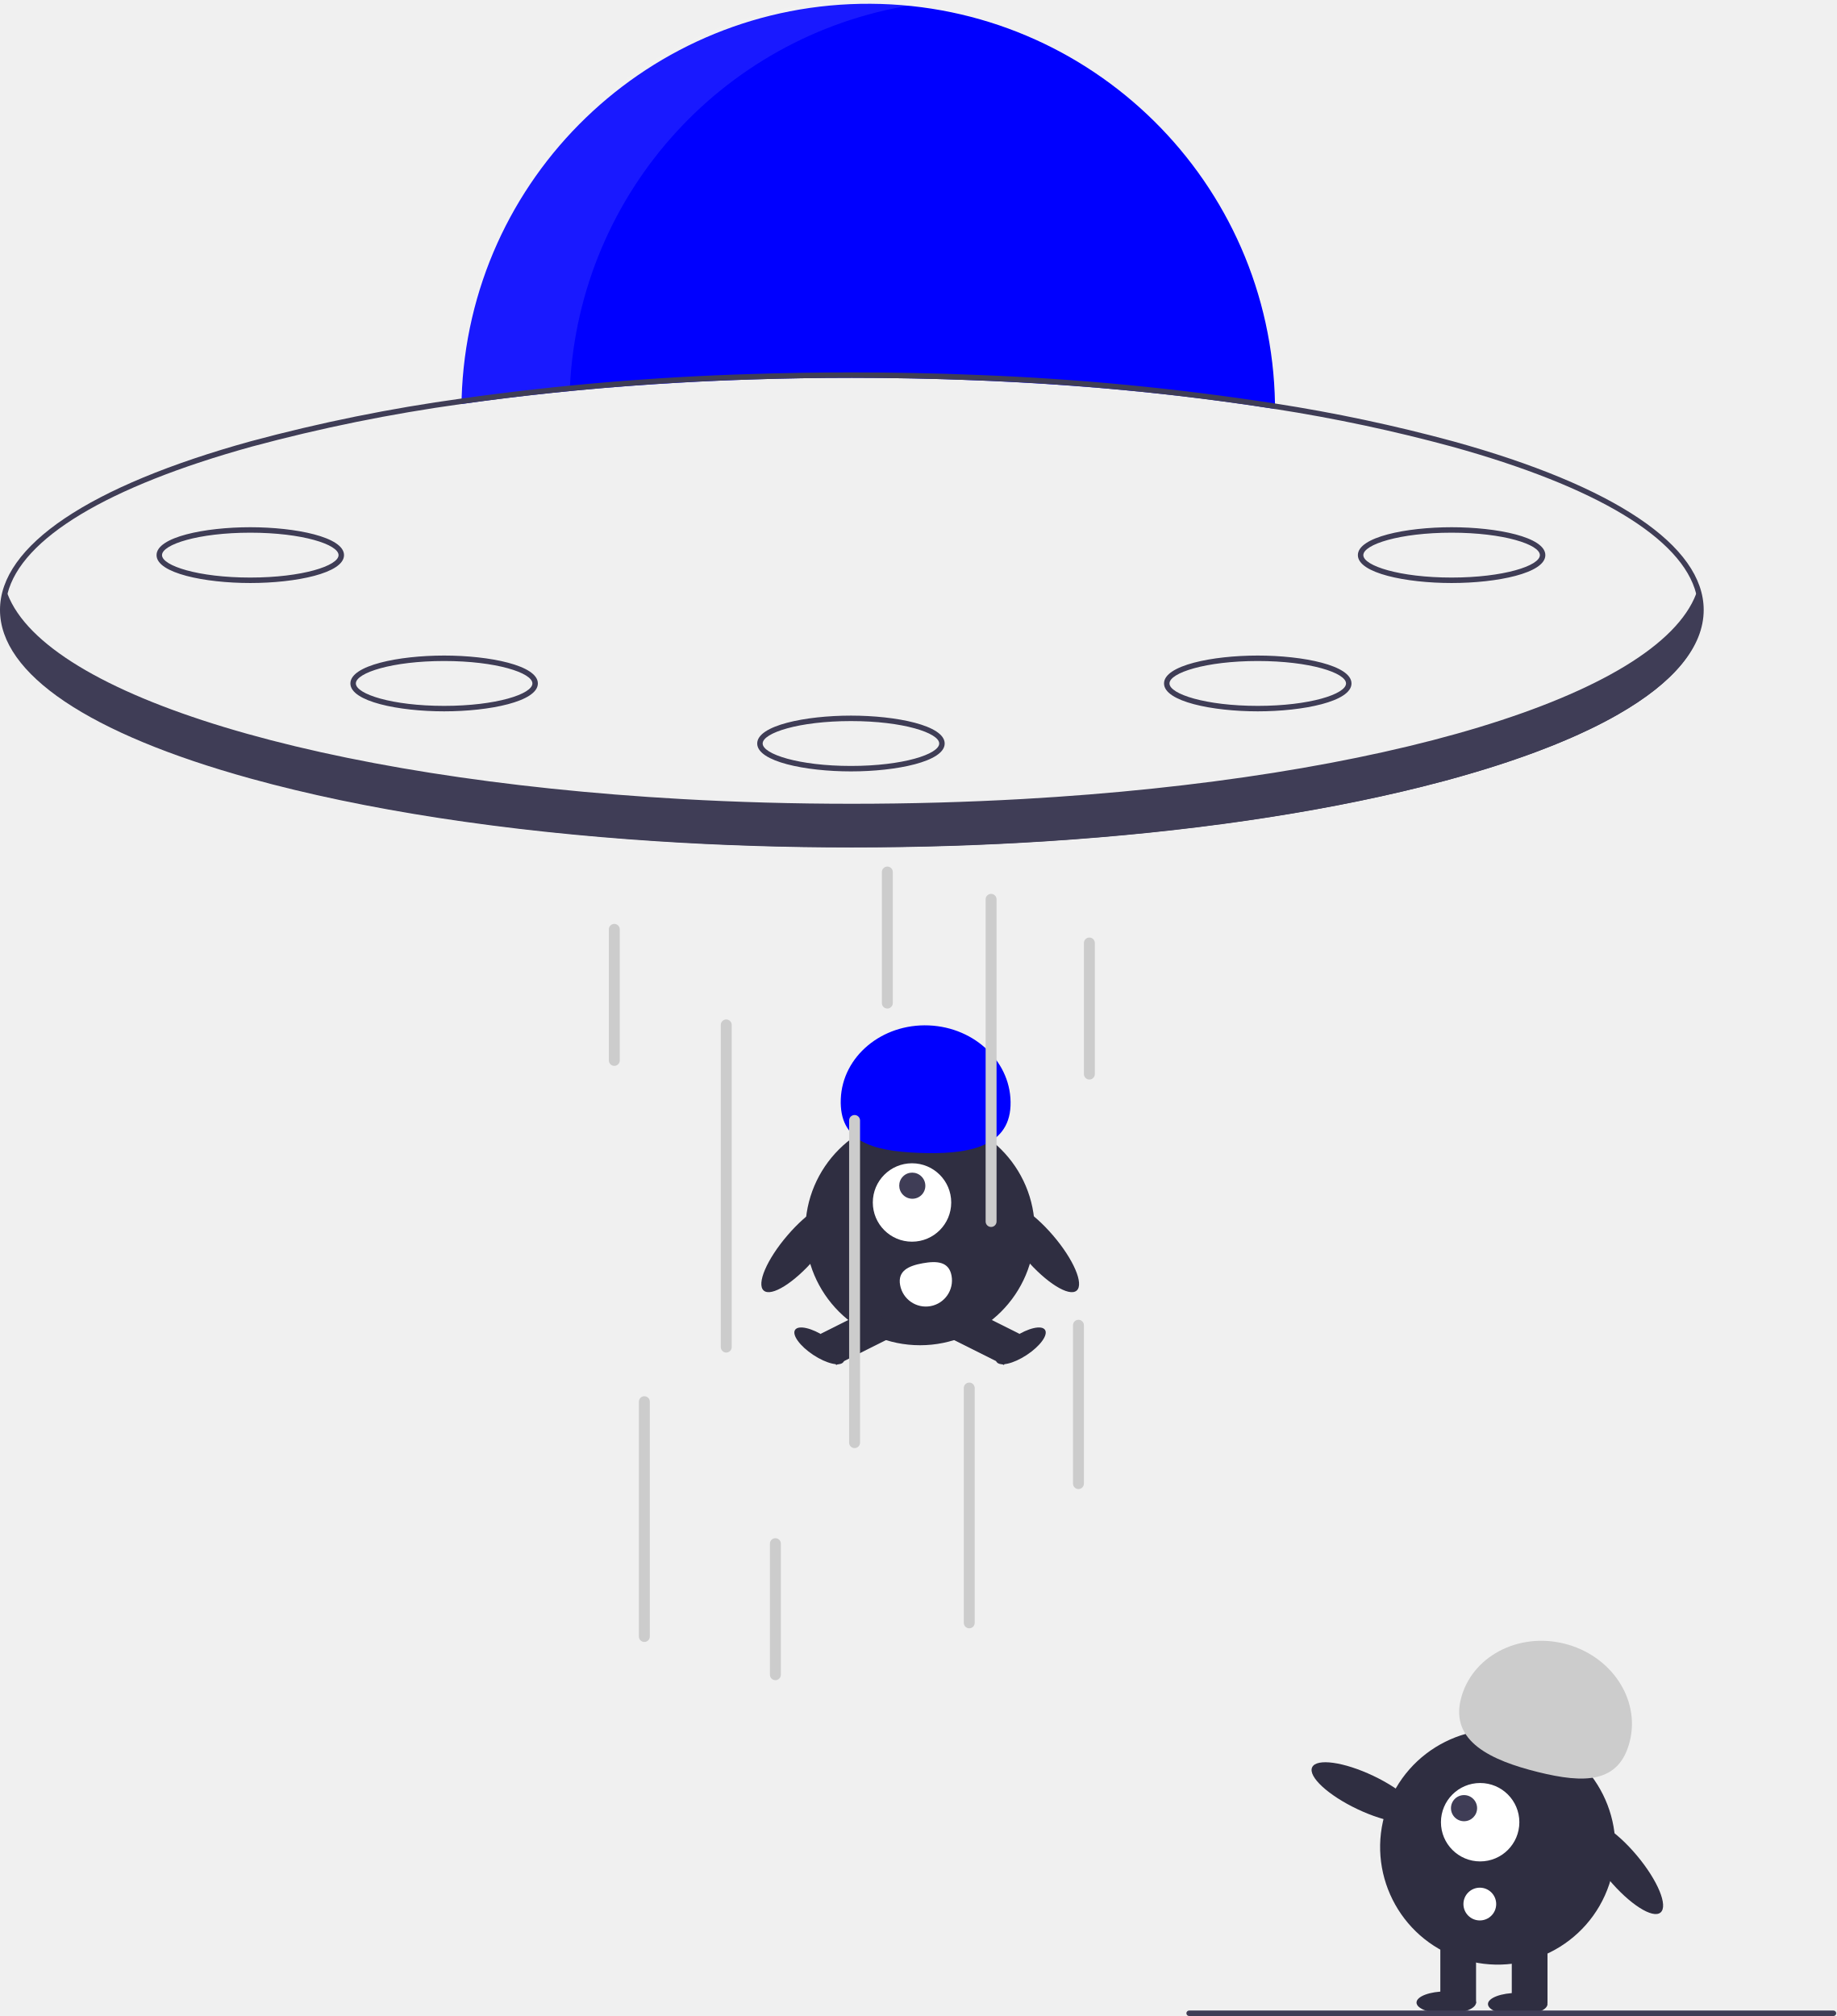
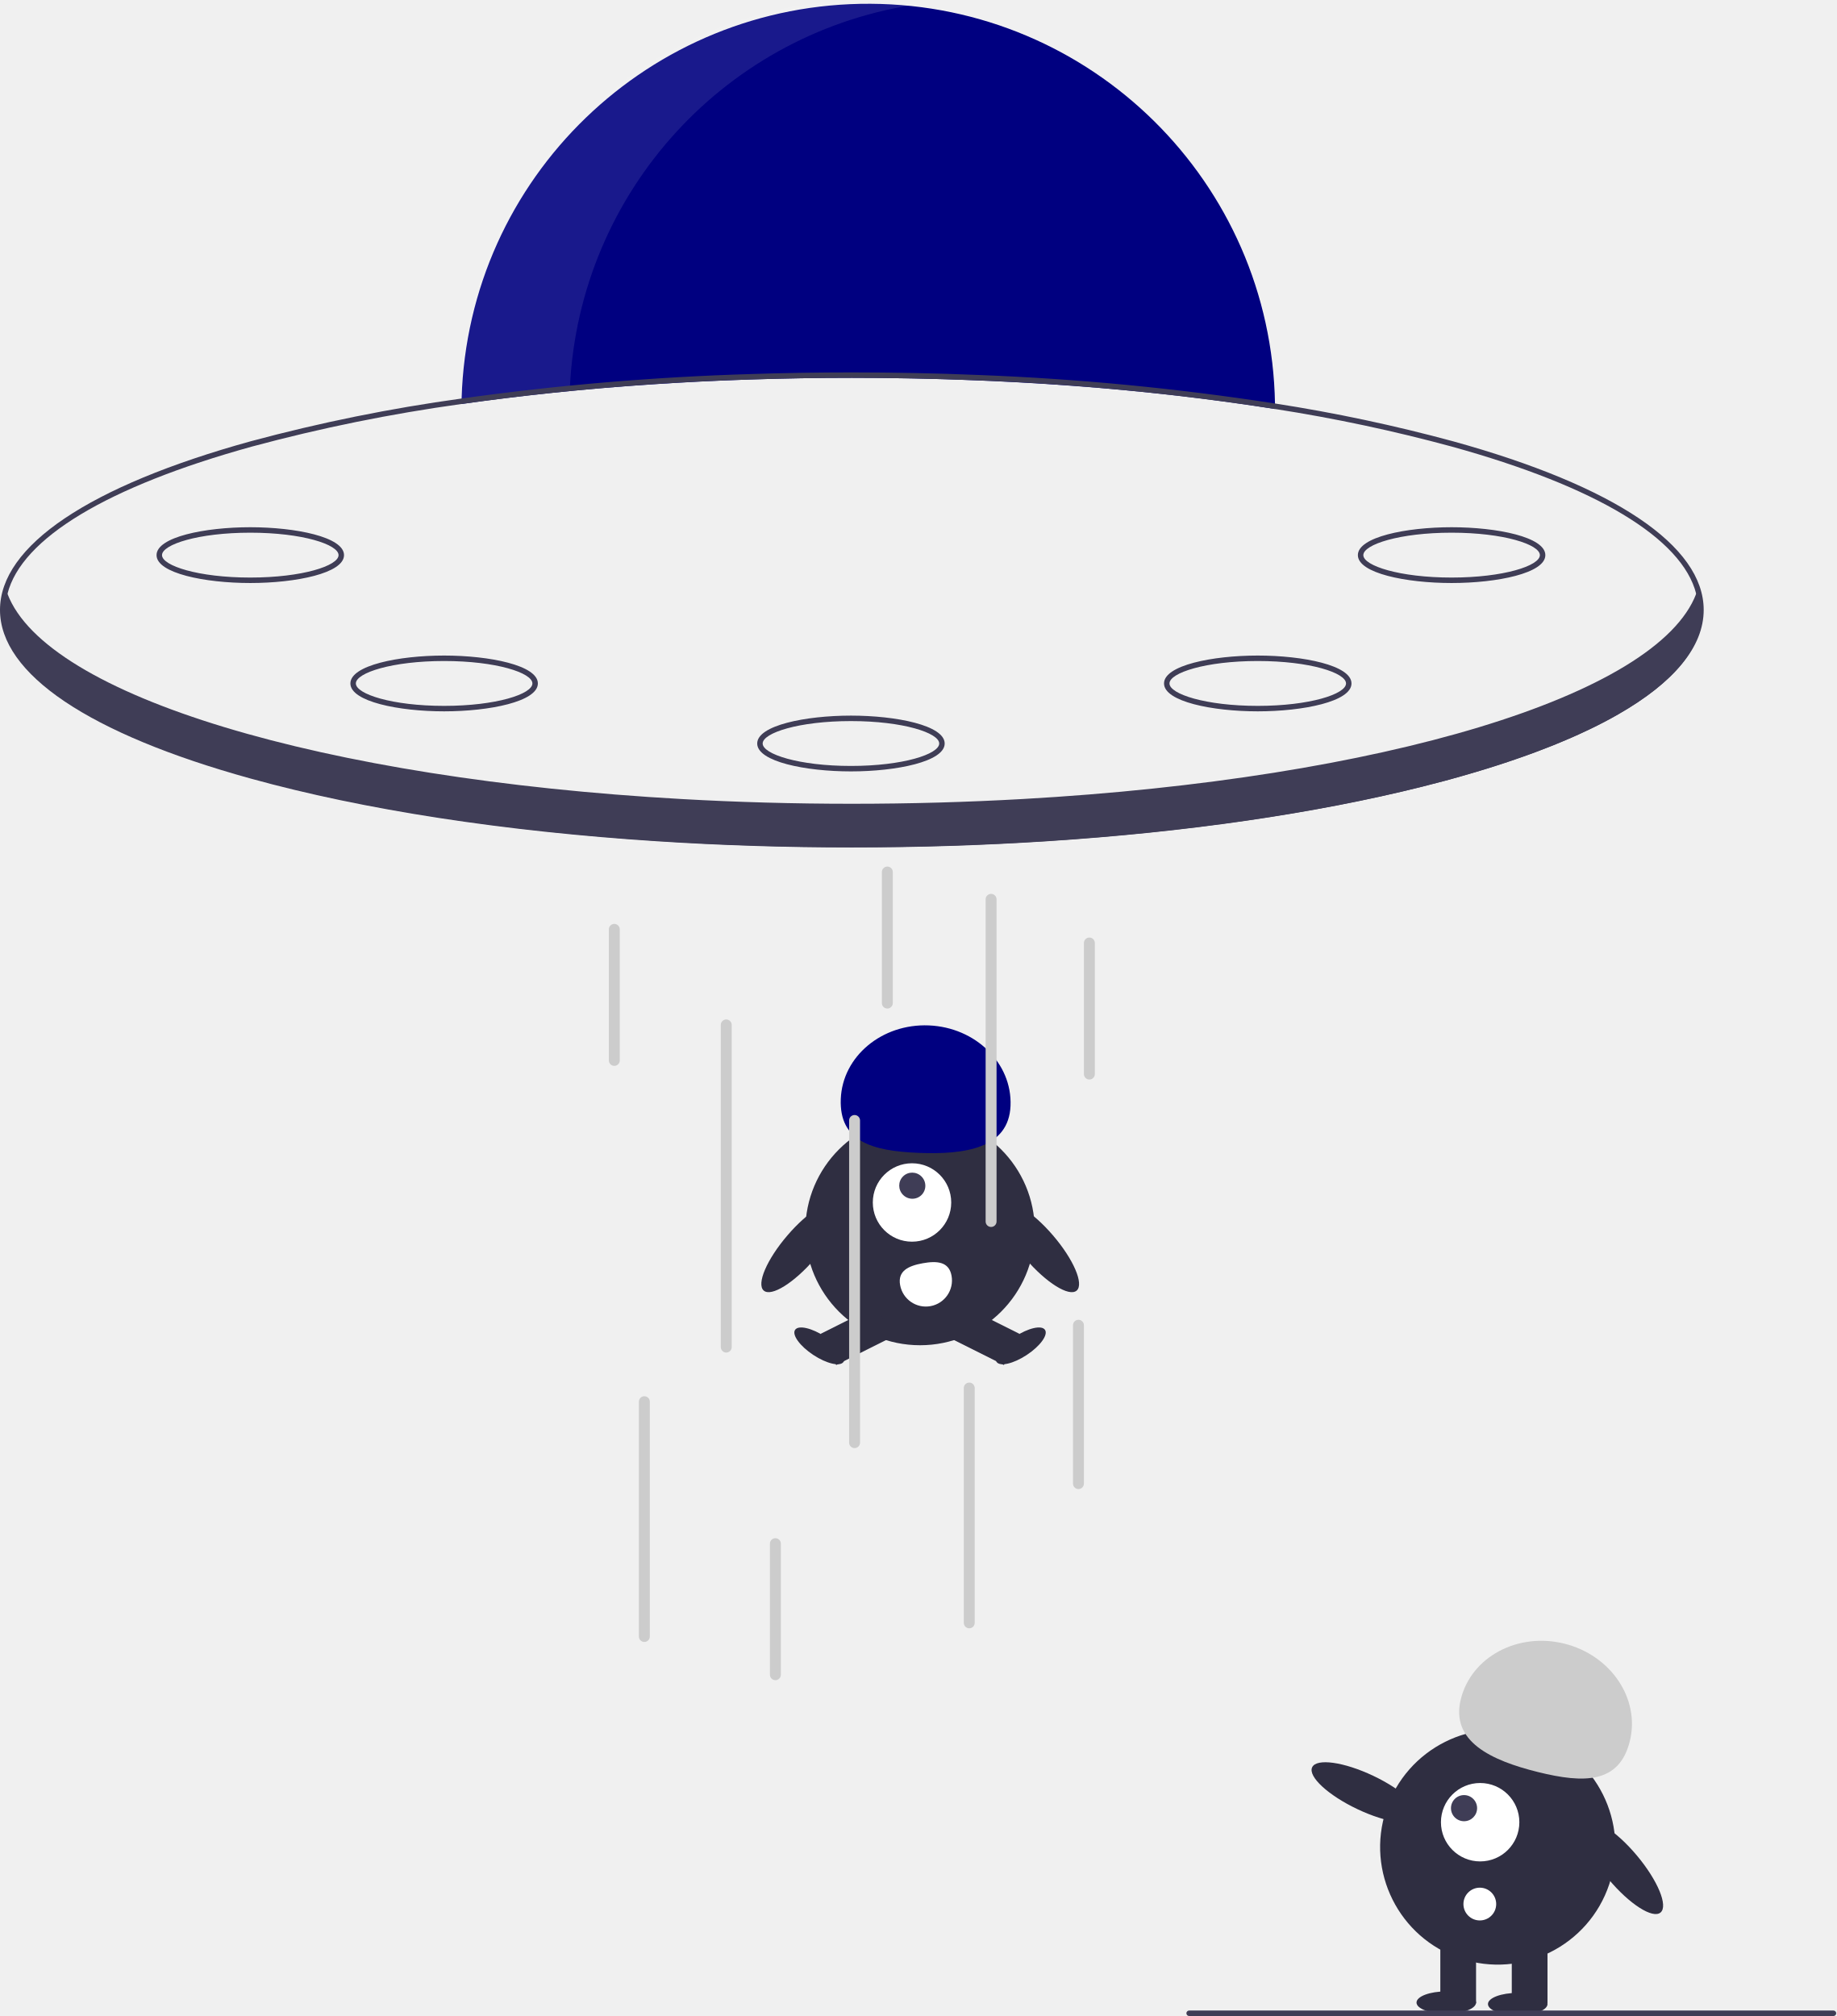
<svg xmlns="http://www.w3.org/2000/svg" data-name="Layer 1" width="672.532" height="738.394" viewBox="0 0 672.532 738.394">
-   <path d="M730.734,230.607c-46.62-7.44-99.71-11.41-155-11.41-50.6,0-99.35,3.32-142.98,9.58.01-.67.02-1.34.05-2.01a148.999,148.999,0,0,1,297.91,1.82C730.724,229.267,730.734,229.937,730.734,230.607Z" transform="translate(-263.7342 -80.80301)" fill="#0000ff" />
+   <path d="M730.734,230.607c-46.62-7.44-99.71-11.41-155-11.41-50.6,0-99.35,3.32-142.98,9.58.01-.67.02-1.34.05-2.01a148.999,148.999,0,0,1,297.91,1.82C730.724,229.267,730.734,229.937,730.734,230.607Z" transform="translate(-263.7342 -80.80301)" fill="#000080" />
  <g opacity="0.1">
    <path d="M601.285,82.144A149.047,149.047,0,0,0,432.353,225.373c-.03.67-.04,1.34-.05,2.01,12.962-1.86,26.385-3.454,40.165-4.784A149.022,149.022,0,0,1,601.285,82.144Z" transform="translate(-263.7342 -80.80301)" fill="#fff" />
  </g>
  <path d="M795.914,242.427a600.121,600.121,0,0,0-65.2-13.84,943.364,943.364,0,0,0-108.74-10.45c-15.17-.62-30.62-.94-46.24-.94-12.38,0-24.66.2-36.77.6a973.29,973.29,0,0,0-106.16,8.97,624.292,624.292,0,0,0-77.25,15.66c-59.21,16.37-91.82,38.31-91.82,61.77s32.61,45.4,91.82,61.77c41.64,11.52,92.98,19.37,148.92,22.97,23.09,1.5,46.96,2.26,71.26,2.26,24.38,0,48.33-.77,71.49-2.27,50.91-3.29,98.01-10.1,137.43-20,.21-.06.41-.11.62-.16,2.66-.66,5.28-1.35,7.87-2.04.93-.26,1.85-.51,2.77-.76a.978.978,0,0,1,.16-.05c.88-.24,1.75-.49,2.62-.73,1.74-.5,3.46-.99,5.15-1.5.08-.02.15-.04.22-.06,1.47-.44,2.91-.88,4.34-1.32,1.17-.37,2.33-.73,3.48-1.1q1.261-.405,2.49-.81c.6-.2,1.19-.39,1.77-.59.79-.26,1.58-.53,2.36-.8.33-.11.66-.22.98-.34.75-.25,1.48-.51,2.21-.77.79-.28,1.58-.57,2.36-.85.65-.23,1.3-.47,1.94-.71.54-.21,1.07-.41,1.61-.61,1.47-.55,2.91-1.12,4.33-1.68.71-.29,1.42-.57,2.12-.86.69-.28,1.39-.57,2.07-.86q1.679-.705,3.3-1.41c.52-.24,1.05-.47,1.56-.69.39-.18.77-.35,1.16-.53.28-.12.56-.25.83-.38,1.01-.46,2.01-.93,2.99-1.4q5.64-2.7,10.53-5.52c20.45-11.71,31.24-24.7,31.24-38.2C887.734,280.737,855.124,258.797,795.914,242.427Zm-.54,121.62c-41.69,11.53-93.17,19.38-149.26,22.95-22.81,1.45-46.39,2.2-70.38,2.2-23.91,0-47.41-.74-70.15-2.19-56.18-3.56-107.74-11.41-149.49-22.96-58.27-16.12-90.36-37.37-90.36-59.85a24.118,24.118,0,0,1,.74-5.89c5.1-20.28,36.47-39.26,89.62-53.96a623.806,623.806,0,0,1,76.66-15.57,976.027,976.027,0,0,1,106.8-9q17.881-.585,36.18-.58c15.41,0,30.65.31,45.63.91a941.367,941.367,0,0,1,109.37,10.5A598.858,598.858,0,0,1,795.374,244.347c53.14,14.7,84.5,33.67,89.61,53.94a23.822,23.822,0,0,1,.75,5.91C885.734,326.677,853.644,347.927,795.374,364.047Z" transform="translate(-263.7342 -80.80301)" fill="#3f3d56" />
  <path d="M887.164,305.107c0,13.36-11.01,26-30.67,37.29-3.27,1.88-6.79,3.72-10.53,5.52-.98.47-1.98.94-2.99,1.4-.27.13-.55.26-.83.38-.39.18-.77.35-1.16.53-.51.22-1.04.45-1.56.69q-1.62.705-3.3,1.41c-.68.29-1.38.58-2.07.86-.7.29-1.41.57-2.12.86-1.42.56-2.86,1.13-4.33,1.68-.54.2-1.07.4-1.61.61-.64.24-1.29.48-1.94.71-.78.28-1.57.57-2.36.85-.73.26-1.46.52-2.21.77-.32.12-.65.23-.98.34-.78.27-1.57.54-2.36.8-.58.2-1.17.39-1.77.59q-1.23.405-2.49.81c-1.15.37-2.31.73-3.48,1.1-1.43.44-2.87.88-4.34,1.32-.07.02-.14.04-.22.06-1.69.51-3.41,1-5.15,1.5-.87.24-1.74.49-2.62.73a.978.978,0,0,0-.16.05c-.92.25-1.84.5-2.77.76-2.58.68-5.21,1.37-7.87,2.04-.21.05-.41.1-.62.16-38.35,9.58-85.4,16.56-137.47,19.93-22.81,1.47-46.59,2.25-71.02,2.25-24.65,0-48.63-.79-71.62-2.29-137.24-8.95-239.38-43.03-239.38-83.71a25.072,25.072,0,0,1,1.12-7.3c.06.17.12.33.19.5,14.27,37.48,115.54,67.77,246.94,75.16,20.13,1.14,40.98,1.73,62.32,1.73,21.43,0,42.36-.6,62.57-1.74,131.29-7.42,232.46-37.72,246.68-75.17q.36-.9.63-1.8A25.305,25.305,0,0,1,887.164,305.107Z" transform="translate(-263.7342 -80.80301)" fill="#3f3d56" />
  <path d="M355.404,294.343c-16.643,0-34.331-3.581-34.331-10.217s17.688-10.217,34.331-10.217,34.331,3.581,34.331,10.217S372.046,294.343,355.404,294.343Zm0-18.434c-19.053,0-32.331,4.331-32.331,8.217s13.278,8.217,32.331,8.217,32.331-4.331,32.331-8.217S374.457,275.909,355.404,275.909Z" transform="translate(-263.7342 -80.80301)" fill="#3f3d56" />
  <path d="M426.403,341.343c-16.643,0-34.331-3.581-34.331-10.217s17.688-10.217,34.331-10.217c16.643,0,34.331,3.581,34.331,10.217S443.046,341.343,426.403,341.343Zm0-18.434c-19.053,0-32.331,4.331-32.331,8.217s13.278,8.217,32.331,8.217,32.331-4.331,32.331-8.217S445.456,322.909,426.403,322.909Z" transform="translate(-263.7342 -80.80301)" fill="#3f3d56" />
  <path d="M795.403,294.343c-16.643,0-34.331-3.581-34.331-10.217s17.688-10.217,34.331-10.217c16.643,0,34.331,3.581,34.331,10.217S812.046,294.343,795.403,294.343Zm0-18.434c-19.053,0-32.331,4.331-32.331,8.217s13.278,8.217,32.331,8.217,32.331-4.331,32.331-8.217S814.456,275.909,795.403,275.909Z" transform="translate(-263.7342 -80.80301)" fill="#3f3d56" />
  <path d="M724.403,341.343c-16.643,0-34.331-3.581-34.331-10.217s17.688-10.217,34.331-10.217c16.643,0,34.331,3.581,34.331,10.217S741.046,341.343,724.403,341.343Zm0-18.434c-19.053,0-32.331,4.331-32.331,8.217s13.278,8.217,32.331,8.217,32.331-4.331,32.331-8.217S743.456,322.909,724.403,322.909Z" transform="translate(-263.7342 -80.80301)" fill="#3f3d56" />
  <path d="M575.403,363.343c-16.643,0-34.331-3.581-34.331-10.217s17.688-10.217,34.331-10.217c16.643,0,34.331,3.581,34.331,10.217S592.046,363.343,575.403,363.343Zm0-18.434c-19.053,0-32.331,4.331-32.331,8.217s13.278,8.217,32.331,8.217,32.331-4.331,32.331-8.217S594.456,344.909,575.403,344.909Z" transform="translate(-263.7342 -80.80301)" fill="#3f3d56" />
  <circle cx="336.978" cy="450.704" r="42.012" fill="#2f2e41" />
  <rect x="565.937" y="563.554" width="22.868" height="12.763" transform="translate(-457.8202 238.0583) rotate(-26.60099)" fill="#2f2e41" />
  <ellipse cx="563.82" cy="573.748" rx="3.989" ry="10.636" transform="translate(-489.2755 647.8291) rotate(-56.60122)" fill="#2f2e41" />
  <rect x="617.672" y="558.502" width="12.763" height="22.868" transform="translate(-428.7216 791.9256) rotate(-63.39901)" fill="#2f2e41" />
  <ellipse cx="637.604" cy="573.748" rx="10.636" ry="3.989" transform="translate(-474.2674 364.9233) rotate(-33.39878)" fill="#2f2e41" />
  <circle cx="334.037" cy="440.428" r="14.359" fill="#fff" />
  <ellipse cx="597.87" cy="515.084" rx="4.766" ry="4.8" transform="translate(-452.8417 492.8192) rotate(-45)" fill="#3f3d56" />
-   <path d="M633.854,485.802c.632-15.554-12.773-28.728-29.941-29.425s-31.597,11.346-32.229,26.9,11.302,19.087,28.47,19.785S633.222,501.356,633.854,485.802Z" transform="translate(-263.7342 -80.80301)" fill="#0000ff" />
+   <path d="M633.854,485.802c.632-15.554-12.773-28.728-29.941-29.425s-31.597,11.346-32.229,26.9,11.302,19.087,28.47,19.785S633.222,501.356,633.854,485.802Z" transform="translate(-263.7342 -80.80301)" fill="#000080" />
  <ellipse cx="644.388" cy="537.568" rx="6.594" ry="21.006" transform="translate(-458.4377 468.6175) rotate(-40.64516)" fill="#2f2e41" />
  <ellipse cx="557.154" cy="537.568" rx="21.006" ry="6.594" transform="translate(-477.3791 529.3527) rotate(-49.35484)" fill="#2f2e41" />
  <path d="M612.251,548.064a9.572,9.572,0,0,1-18.835,3.429l-.003-.018c-.942-5.202,3.08-7.043,8.283-7.985S611.309,542.862,612.251,548.064Z" transform="translate(-263.7342 -80.80301)" fill="#fff" />
  <path d="M529.734,576.197a2,2,0,0,1-2-2v-118a2,2,0,0,1,4,0v118A2,2,0,0,1,529.734,576.197Z" transform="translate(-263.7342 -80.80301)" fill="#ccc" />
  <path d="M499.734,682.197a2,2,0,0,1-2-2v-86a2,2,0,1,1,4,0v86A2,2,0,0,1,499.734,682.197Z" transform="translate(-263.7342 -80.80301)" fill="#ccc" />
  <path d="M576.734,611.197a2,2,0,0,1-2-2v-118a2,2,0,1,1,4,0v118A2,2,0,0,1,576.734,611.197Z" transform="translate(-263.7342 -80.80301)" fill="#ccc" />
  <path d="M547.734,696.197a2,2,0,0,1-2-2v-48a2,2,0,1,1,4,0v48A2,2,0,0,1,547.734,696.197Z" transform="translate(-263.7342 -80.80301)" fill="#ccc" />
  <path d="M588.734,450.197a2,2,0,0,1-2-2v-48a2,2,0,0,1,4,0v48A2,2,0,0,1,588.734,450.197Z" transform="translate(-263.7342 -80.80301)" fill="#ccc" />
  <path d="M488.734,471.197a2,2,0,0,1-2-2v-48a2,2,0,0,1,4,0v48A2,2,0,0,1,488.734,471.197Z" transform="translate(-263.7342 -80.80301)" fill="#ccc" />
  <path d="M662.734,476.197a2,2,0,0,1-2-2v-48a2,2,0,1,1,4,0v48A2,2,0,0,1,662.734,476.197Z" transform="translate(-263.7342 -80.80301)" fill="#ccc" />
  <path d="M658.734,626.197a2,2,0,0,1-2-2v-58a2,2,0,1,1,4,0v58A2,2,0,0,1,658.734,626.197Z" transform="translate(-263.7342 -80.80301)" fill="#ccc" />
  <path d="M618.734,677.197a2,2,0,0,1-2-2v-86a2,2,0,1,1,4,0v86A2,2,0,0,1,618.734,677.197Z" transform="translate(-263.7342 -80.80301)" fill="#ccc" />
  <path d="M626.734,530.197a2,2,0,0,1-2-2v-118a2,2,0,1,1,4,0v118A2,2,0,0,1,626.734,530.197Z" transform="translate(-263.7342 -80.80301)" fill="#ccc" />
  <ellipse cx="858.104" cy="764.783" rx="6.76" ry="21.534" transform="translate(-554.5318 648.4649) rotate(-39.93837)" fill="#2f2e41" />
  <circle cx="812.297" cy="757.305" r="43.067" transform="translate(-426.7515 1207.633) rotate(-71.56505)" fill="#2f2e41" />
  <rect x="553.707" y="710.302" width="13.084" height="23.442" fill="#2f2e41" />
  <rect x="527.54" y="710.302" width="13.084" height="23.442" fill="#2f2e41" />
  <ellipse cx="555.888" cy="734.016" rx="10.903" ry="4.089" fill="#2f2e41" />
  <ellipse cx="529.72" cy="733.471" rx="10.903" ry="4.089" fill="#2f2e41" />
  <path d="M798.774,703.169c3.846-15.487,20.821-24.601,37.915-20.356s27.834,20.24,23.989,35.727-16.604,15.537-33.698,11.292S794.928,718.656,798.774,703.169Z" transform="translate(-263.7342 -80.80301)" fill="#ccc" />
  <ellipse cx="763.788" cy="737.322" rx="6.76" ry="21.534" transform="translate(-493.4425 1030.659) rotate(-64.62574)" fill="#2f2e41" />
  <circle cx="542.124" cy="667.415" r="14.359" fill="#fff" />
  <circle cx="536.222" cy="662.268" r="4.786" fill="#3f3d56" />
  <circle cx="542" cy="697.394" r="6" fill="#fff" />
  <path d="M935.266,819.197h-236a1,1,0,0,1,0-2h236a1,1,0,0,1,0,2Z" transform="translate(-263.7342 -80.80301)" fill="#3f3d56" />
</svg>
